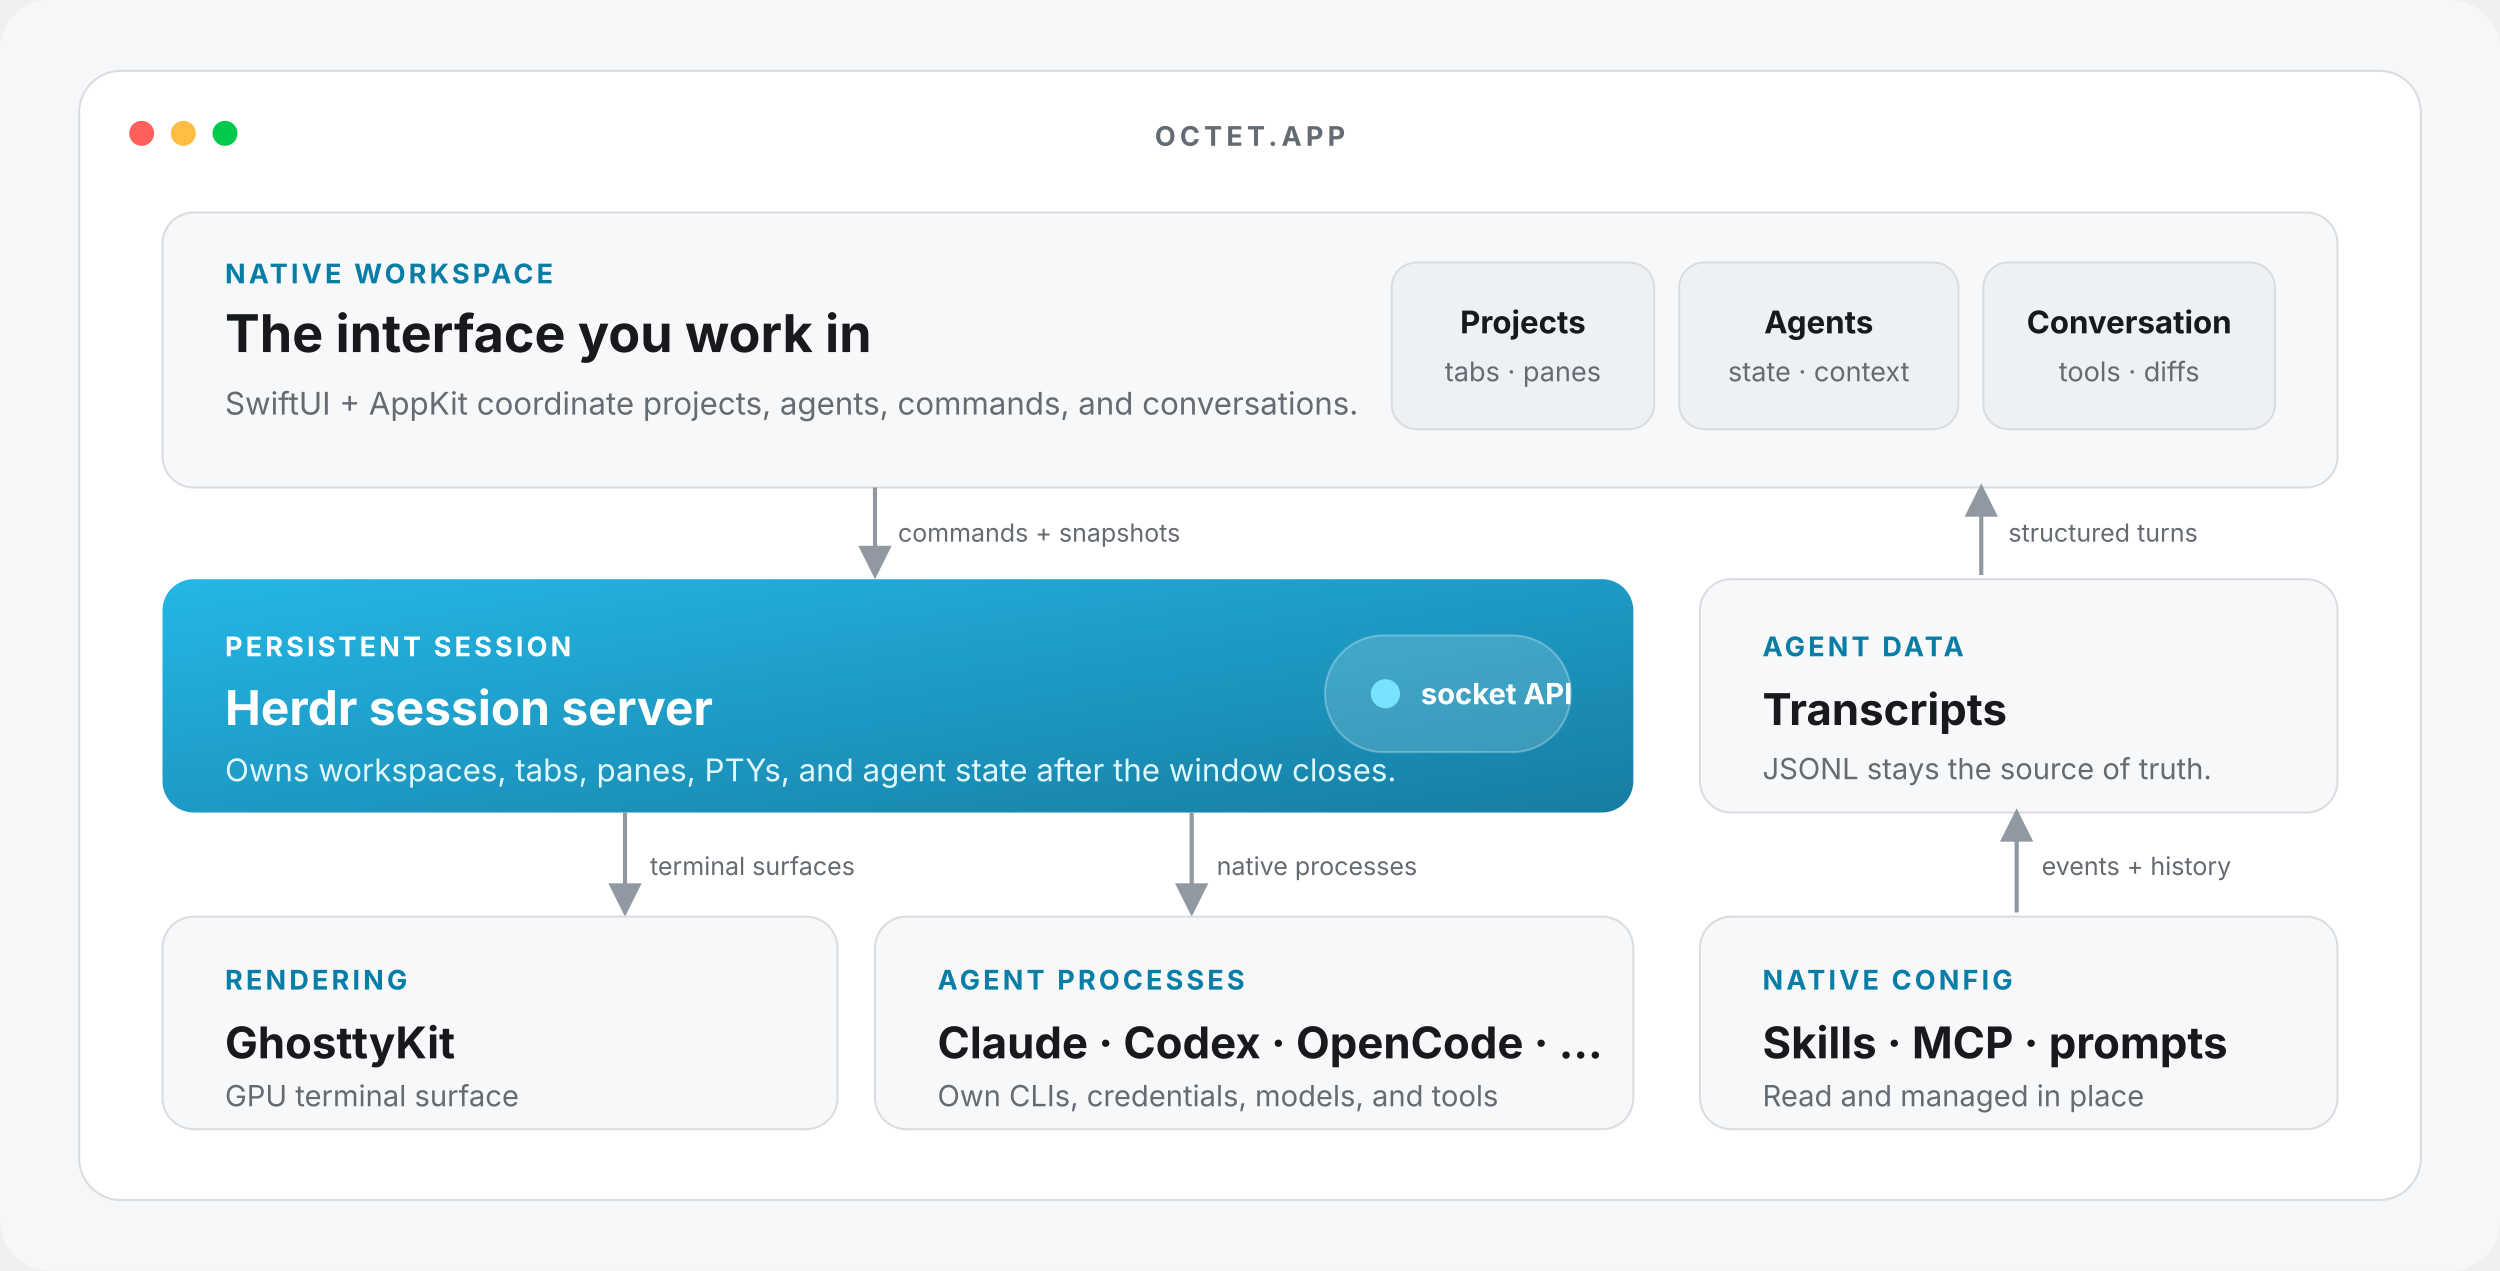
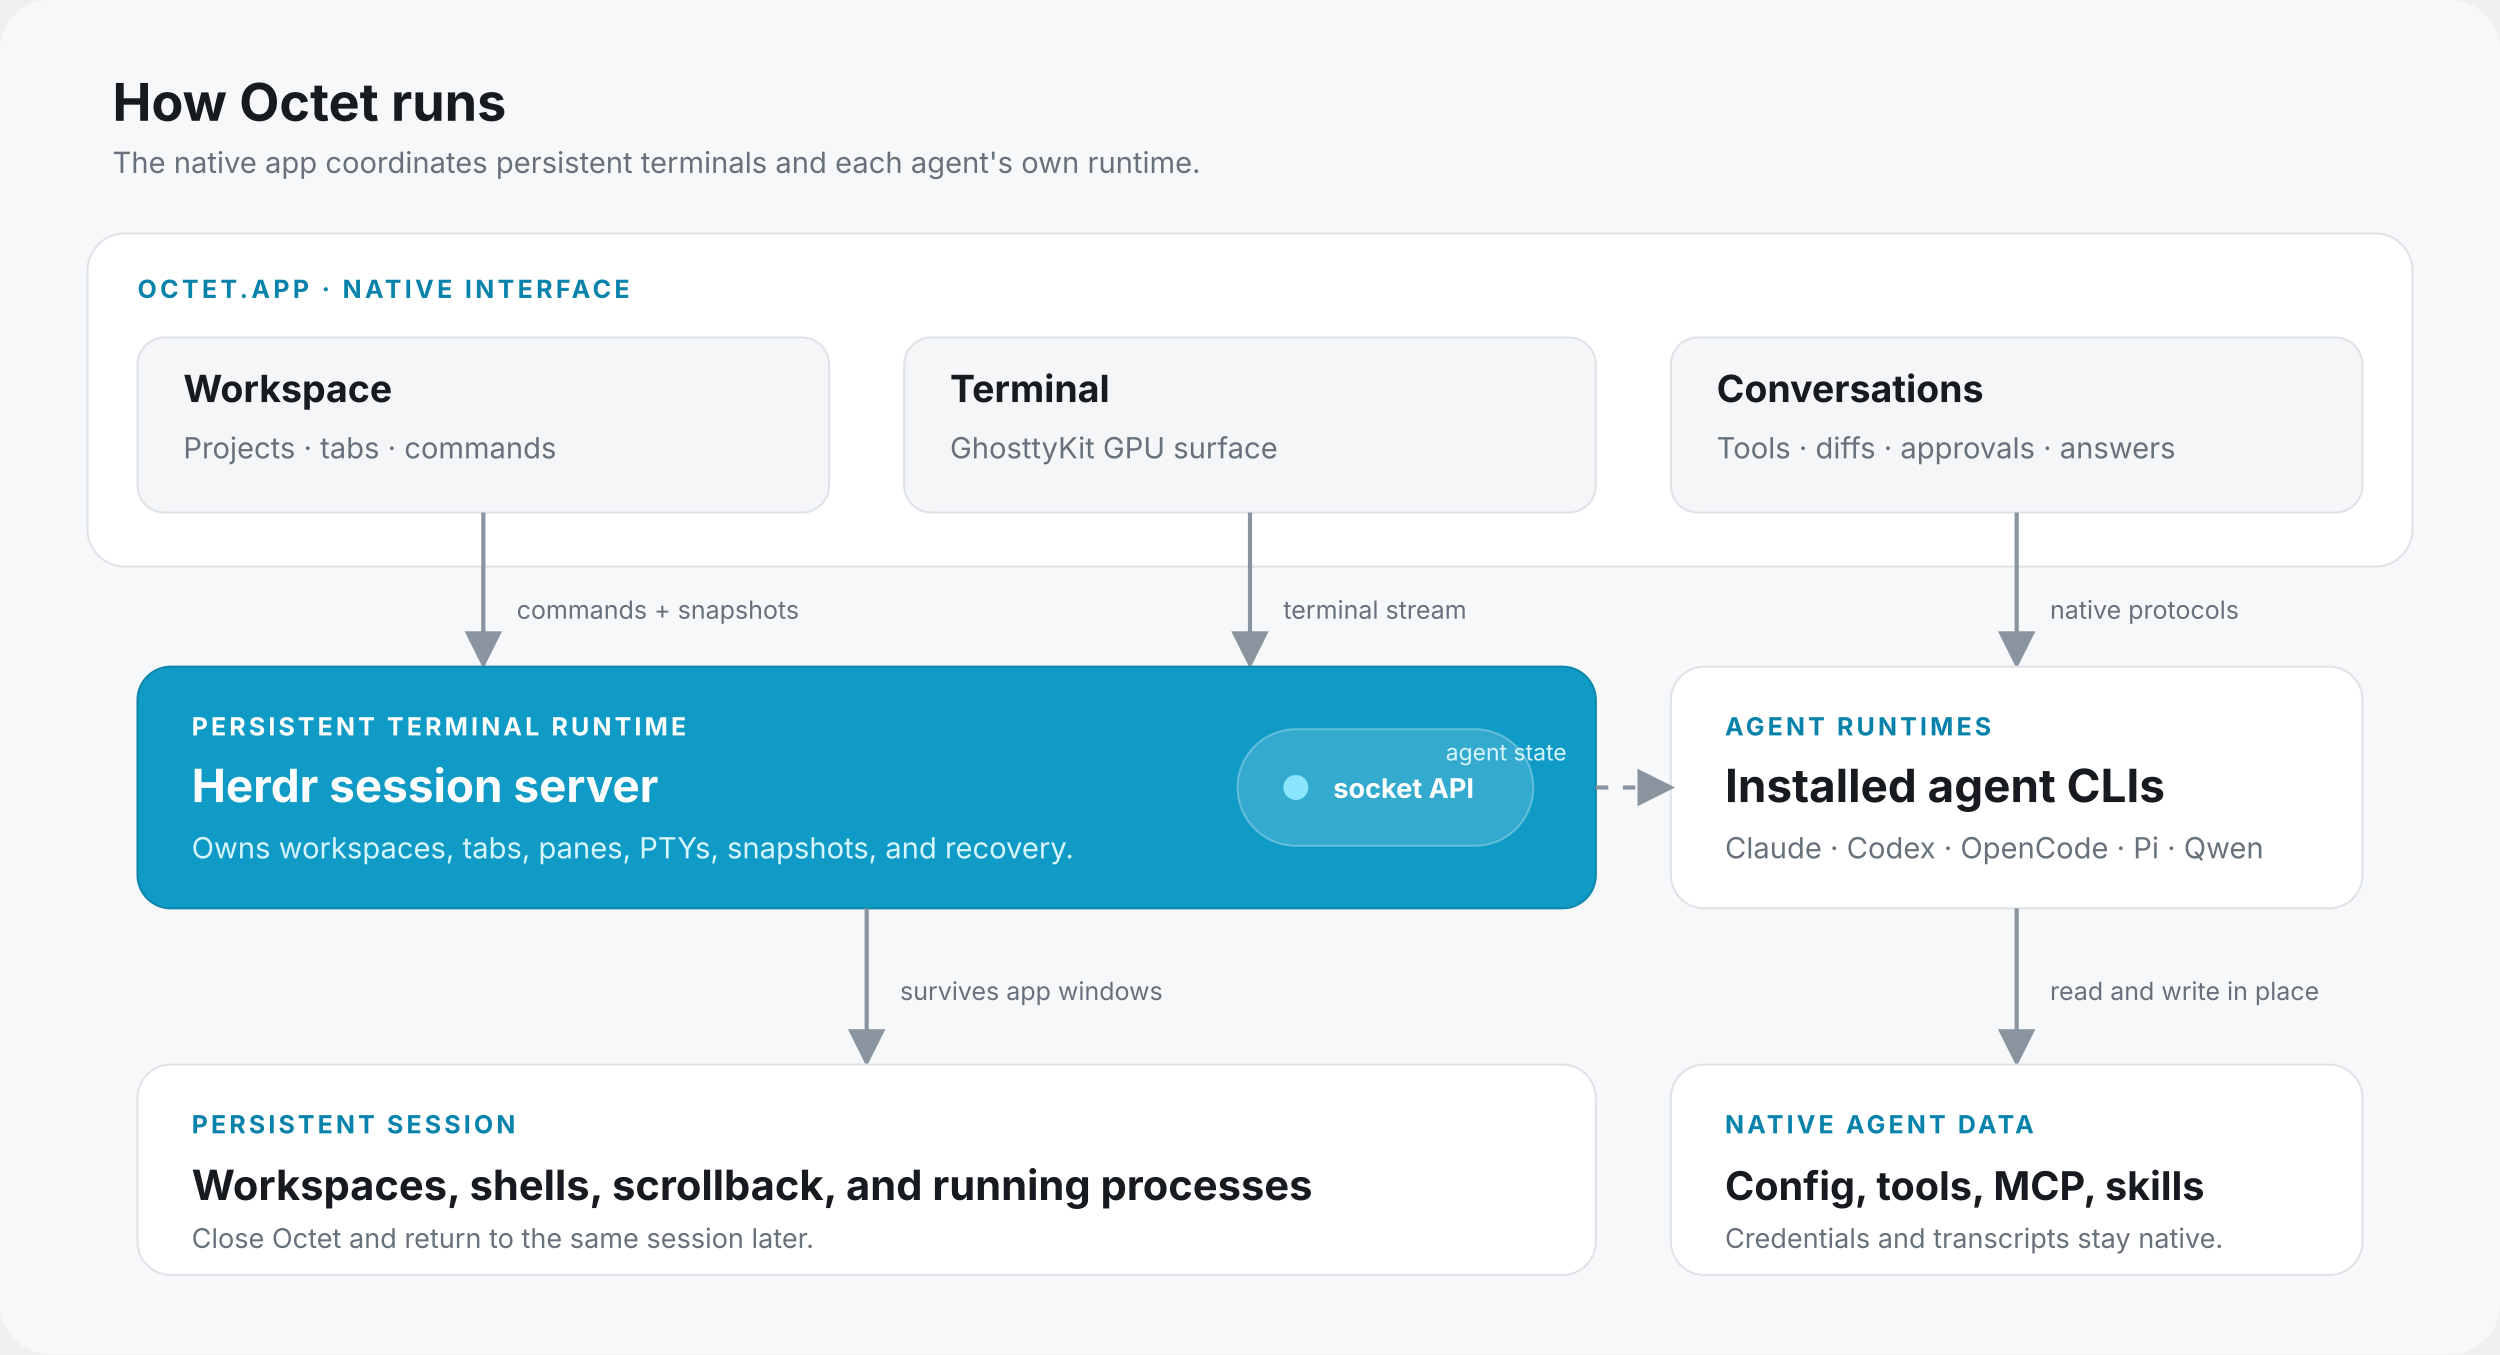
- <svg xmlns="http://www.w3.org/2000/svg" viewBox="0 0 1200 610" role="img" aria-labelledby="title desc">
+ <svg xmlns="http://www.w3.org/2000/svg" viewBox="0 0 1200 650" role="img" aria-labelledby="title desc">
  <defs>
-     <linearGradient id="accent" x1="0" y1="0" x2="1" y2="1">
-       <stop offset="0" stop-color="#24b7e5" />
-       <stop offset="1" stop-color="#167da3" />
-     </linearGradient>
-     <marker id="arrow" markerWidth="8" markerHeight="8" refX="7" refY="4" orient="auto">
-       <path d="M0 0 8 4 0 8Z" class="arrowhead" />
+     <marker id="arrow" markerWidth="9" markerHeight="9" refX="8" refY="4.5" orient="auto">
+       <path d="M0 0 9 4.5 0 9Z" class="arrowhead" />
    </marker>
    <style>
-       .canvas { fill: #f6f7f8; }
-       .shell { fill: #ffffff; stroke: #d9dde2; }
-       .card { fill: #f7f8f9; stroke: #d9dde2; }
-       .subtle { fill: #eef1f3; stroke: #d9dde2; }
-       .ink { fill: #17191c; }
-       .muted { fill: #646b73; }
-       .line { fill: none; stroke: #9098a1; stroke-width: 2; marker-end: url(#arrow); }
-       .arrowhead { fill: #9098a1; }
-       .accentText { fill: #087da5; }
+       .canvas { fill: #f7f8fa; }
+       .panel { fill: #ffffff; stroke: #dfe3e8; }
+       .card { fill: #f4f6f8; stroke: #dfe3e8; }
+       .core { fill: #0f9bc6; stroke: #0f87ad; }
+       .ink { fill: #171a1e; }
+       .muted { fill: #68717b; }
+       .onCore { fill: #ffffff; }
+       .onCoreMuted { fill: #d7f5ff; }
+       .accent { fill: #0782aa; }
+       .line { fill: none; stroke: #8a949f; stroke-width: 2; marker-end: url(#arrow); }
+       .link { fill: none; stroke: #8a949f; stroke-width: 2; stroke-dasharray: 6 7; marker-end: url(#arrow); }
+       .arrowhead { fill: #8a949f; }
      text { font-family: -apple-system, BlinkMacSystemFont, "Segoe UI", sans-serif; }
      @media (prefers-color-scheme: dark) {
-         .canvas { fill: #0d0e10; }
-         .shell { fill: #141517; stroke: #303338; }
-         .card { fill: #191b1e; stroke: #303338; }
-         .subtle { fill: #212328; stroke: #34373d; }
-         .ink { fill: #f1f2f3; }
-         .muted { fill: #979da5; }
-         .line { stroke: #626973; }
-         .arrowhead { fill: #626973; }
-         .accentText { fill: #39bfe9; }
+         .canvas { fill: #0e0f11; }
+         .panel { fill: #151719; stroke: #30343a; }
+         .card { fill: #1b1e22; stroke: #34383f; }
+         .core { fill: #118db4; stroke: #25add5; }
+         .ink { fill: #f2f4f6; }
+         .muted { fill: #9aa2ac; }
+         .accent { fill: #45c6ed; }
+         .line, .link { stroke: #68727e; }
+         .arrowhead { fill: #68727e; }
      }
    </style>
  </defs>
-   <rect class="canvas" width="1200" height="610" rx="24" />
-   <rect class="shell" x="38" y="34" width="1124" height="542" rx="20" />
-   <circle cx="68" cy="64" r="6" fill="#ff605c" />
-   <circle cx="88" cy="64" r="6" fill="#ffbd44" />
-   <circle cx="108" cy="64" r="6" fill="#00ca4e" />
-   <text x="600" y="70" text-anchor="middle" class="muted" font-size="13" font-weight="700" letter-spacing="2">OCTET.APP</text>
-   <rect class="card" x="78" y="102" width="1044" height="132" rx="15" />
-   <text x="108" y="136" class="accentText" font-size="13" font-weight="700" letter-spacing="1.5">NATIVE WORKSPACE</text>
-   <text x="108" y="169" class="ink" font-size="25" font-weight="700">The interface you work in</text>
-   <text x="108" y="199" class="muted" font-size="15">SwiftUI + AppKit coordinate projects, agents, commands, and conversations.</text>
-   <rect class="subtle" x="668" y="126" width="126" height="80" rx="12" />
-   <text x="731" y="160" text-anchor="middle" class="ink" font-size="15" font-weight="650">Projects</text>
-   <text x="731" y="183" text-anchor="middle" class="muted" font-size="13">tabs · panes</text>
-   <rect class="subtle" x="806" y="126" width="134" height="80" rx="12" />
-   <text x="873" y="160" text-anchor="middle" class="ink" font-size="15" font-weight="650">Agents</text>
-   <text x="873" y="183" text-anchor="middle" class="muted" font-size="13">state · context</text>
-   <rect class="subtle" x="952" y="126" width="140" height="80" rx="12" />
-   <text x="1022" y="160" text-anchor="middle" class="ink" font-size="15" font-weight="650">Conversation</text>
-   <text x="1022" y="183" text-anchor="middle" class="muted" font-size="13">tools · diffs</text>
-   <path class="line" d="M420 234 V276" />
-   <text x="431" y="260" class="muted" font-size="12">commands + snapshots</text>
-   <path class="line" d="M951 276 V234" />
-   <text x="964" y="260" class="muted" font-size="12">structured turns</text>
-   <rect x="78" y="278" width="706" height="112" rx="15" fill="url(#accent)" />
-   <text x="108" y="315" fill="#ffffff" font-size="13" font-weight="700" letter-spacing="1.5">PERSISTENT SESSION</text>
-   <text x="108" y="348" fill="#ffffff" font-size="23" font-weight="700">Herdr session server</text>
-   <text x="108" y="375" fill="#dff7ff" font-size="15">Owns workspaces, tabs, panes, PTYs, and agent state after the window closes.</text>
-   <rect x="636" y="305" width="118" height="56" rx="28" fill="#ffffff" fill-opacity=".16" stroke="#ffffff" stroke-opacity=".28" />
-   <circle cx="665" cy="333" r="7" fill="#78e3ff" />
-   <text x="682" y="338" fill="#ffffff" font-size="14" font-weight="650">socket API</text>
-   <rect class="card" x="816" y="278" width="306" height="112" rx="15" />
-   <text x="846" y="315" class="accentText" font-size="13" font-weight="700" letter-spacing="1.5">AGENT DATA</text>
-   <text x="846" y="348" class="ink" font-size="21" font-weight="700">Transcripts</text>
-   <text x="846" y="374" class="muted" font-size="14">JSONL stays the source of truth.</text>
-   <path class="line" d="M300 390 V438" />
-   <text x="312" y="420" class="muted" font-size="12">terminal surfaces</text>
-   <path class="line" d="M572 390 V438" />
-   <text x="584" y="420" class="muted" font-size="12">native processes</text>
-   <path class="line" d="M968 438 V390" />
-   <text x="980" y="420" class="muted" font-size="12">events + history</text>
-   <rect class="card" x="78" y="440" width="324" height="102" rx="15" />
-   <text x="108" y="475" class="accentText" font-size="13" font-weight="700" letter-spacing="1.5">RENDERING</text>
-   <text x="108" y="508" class="ink" font-size="21" font-weight="700">GhosttyKit</text>
-   <text x="108" y="531" class="muted" font-size="14">GPU terminal surface</text>
-   <rect class="card" x="420" y="440" width="364" height="102" rx="15" />
-   <text x="450" y="475" class="accentText" font-size="13" font-weight="700" letter-spacing="1.5">AGENT PROCESSES</text>
-   <text x="450" y="508" class="ink" font-size="21" font-weight="700">Claude · Codex · OpenCode · …</text>
-   <text x="450" y="531" class="muted" font-size="14">Own CLIs, credentials, models, and tools</text>
-   <rect class="card" x="816" y="440" width="306" height="102" rx="15" />
-   <text x="846" y="475" class="accentText" font-size="13" font-weight="700" letter-spacing="1.5">NATIVE CONFIG</text>
-   <text x="846" y="508" class="ink" font-size="21" font-weight="700">Skills · MCP · prompts</text>
-   <text x="846" y="531" class="muted" font-size="14">Read and managed in place</text>
+   <rect class="canvas" width="1200" height="650" rx="24" />
+   <text x="54" y="58" class="ink" font-size="25" font-weight="700">How Octet runs</text>
+   <text x="54" y="83" class="muted" font-size="14">The native app coordinates persistent terminals and each agent's own runtime.</text>
+   <rect class="panel" x="42" y="112" width="1116" height="160" rx="18" />
+   <text x="66" y="143" class="accent" font-size="12" font-weight="750" letter-spacing="1.6">OCTET.APP · NATIVE INTERFACE</text>
+   <rect class="card" x="66" y="162" width="332" height="84" rx="13" />
+   <text x="88" y="193" class="ink" font-size="18" font-weight="700">Workspace</text>
+   <text x="88" y="220" class="muted" font-size="14">Projects · tabs · commands</text>
+   <rect class="card" x="434" y="162" width="332" height="84" rx="13" />
+   <text x="456" y="193" class="ink" font-size="18" font-weight="700">Terminal</text>
+   <text x="456" y="220" class="muted" font-size="14">GhosttyKit GPU surface</text>
+   <rect class="card" x="802" y="162" width="332" height="84" rx="13" />
+   <text x="824" y="193" class="ink" font-size="18" font-weight="700">Conversations</text>
+   <text x="824" y="220" class="muted" font-size="14">Tools · diffs · approvals · answers</text>
+   <path class="line" d="M232 246 V319" />
+   <path class="line" d="M600 246 V319" />
+   <path class="line" d="M968 246 V319" />
+   <text x="248" y="297" class="muted" font-size="12">commands + snapshots</text>
+   <text x="616" y="297" class="muted" font-size="12">terminal stream</text>
+   <text x="984" y="297" class="muted" font-size="12">native protocols</text>
+   <rect class="core" x="66" y="320" width="700" height="116" rx="16" />
+   <text x="92" y="353" class="onCore" font-size="12" font-weight="750" letter-spacing="1.5">PERSISTENT TERMINAL RUNTIME</text>
+   <text x="92" y="385" class="onCore" font-size="22" font-weight="700">Herdr session server</text>
+   <text x="92" y="412" class="onCoreMuted" font-size="14">Owns workspaces, tabs, panes, PTYs, snapshots, and recovery.</text>
+   <rect x="594" y="350" width="142" height="56" rx="28" fill="#ffffff" fill-opacity=".15" stroke="#ffffff" stroke-opacity=".28" />
+   <circle cx="622" cy="378" r="6" fill="#8be5ff" />
+   <text x="640" y="383" class="onCore" font-size="13" font-weight="700">socket API</text>
+   <rect class="panel" x="802" y="320" width="332" height="116" rx="16" />
+   <text x="828" y="353" class="accent" font-size="12" font-weight="750" letter-spacing="1.5">AGENT RUNTIMES</text>
+   <text x="828" y="385" class="ink" font-size="22" font-weight="700">Installed agent CLIs</text>
+   <text x="828" y="412" class="muted" font-size="14">Claude · Codex · OpenCode · Pi · Qwen</text>
+   <path class="link" d="M766 378 H802" />
+   <text x="752" y="365" text-anchor="end" class="onCoreMuted" font-size="11">agent state</text>
+   <path class="line" d="M416 436 V510" />
+   <path class="line" d="M968 436 V510" />
+   <text x="432" y="480" class="muted" font-size="12">survives app windows</text>
+   <text x="984" y="480" class="muted" font-size="12">read and write in place</text>
+   <rect class="panel" x="66" y="511" width="700" height="101" rx="16" />
+   <text x="92" y="544" class="accent" font-size="12" font-weight="750" letter-spacing="1.5">PERSISTENT SESSION</text>
+   <text x="92" y="576" class="ink" font-size="20" font-weight="700">Workspaces, shells, scrollback, and running processes</text>
+   <text x="92" y="599" class="muted" font-size="13">Close Octet and return to the same session later.</text>
+   <rect class="panel" x="802" y="511" width="332" height="101" rx="16" />
+   <text x="828" y="544" class="accent" font-size="12" font-weight="750" letter-spacing="1.5">NATIVE AGENT DATA</text>
+   <text x="828" y="576" class="ink" font-size="19" font-weight="700">Config, tools, MCP, skills</text>
+   <text x="828" y="599" class="muted" font-size="13">Credentials and transcripts stay native.</text>
</svg>
